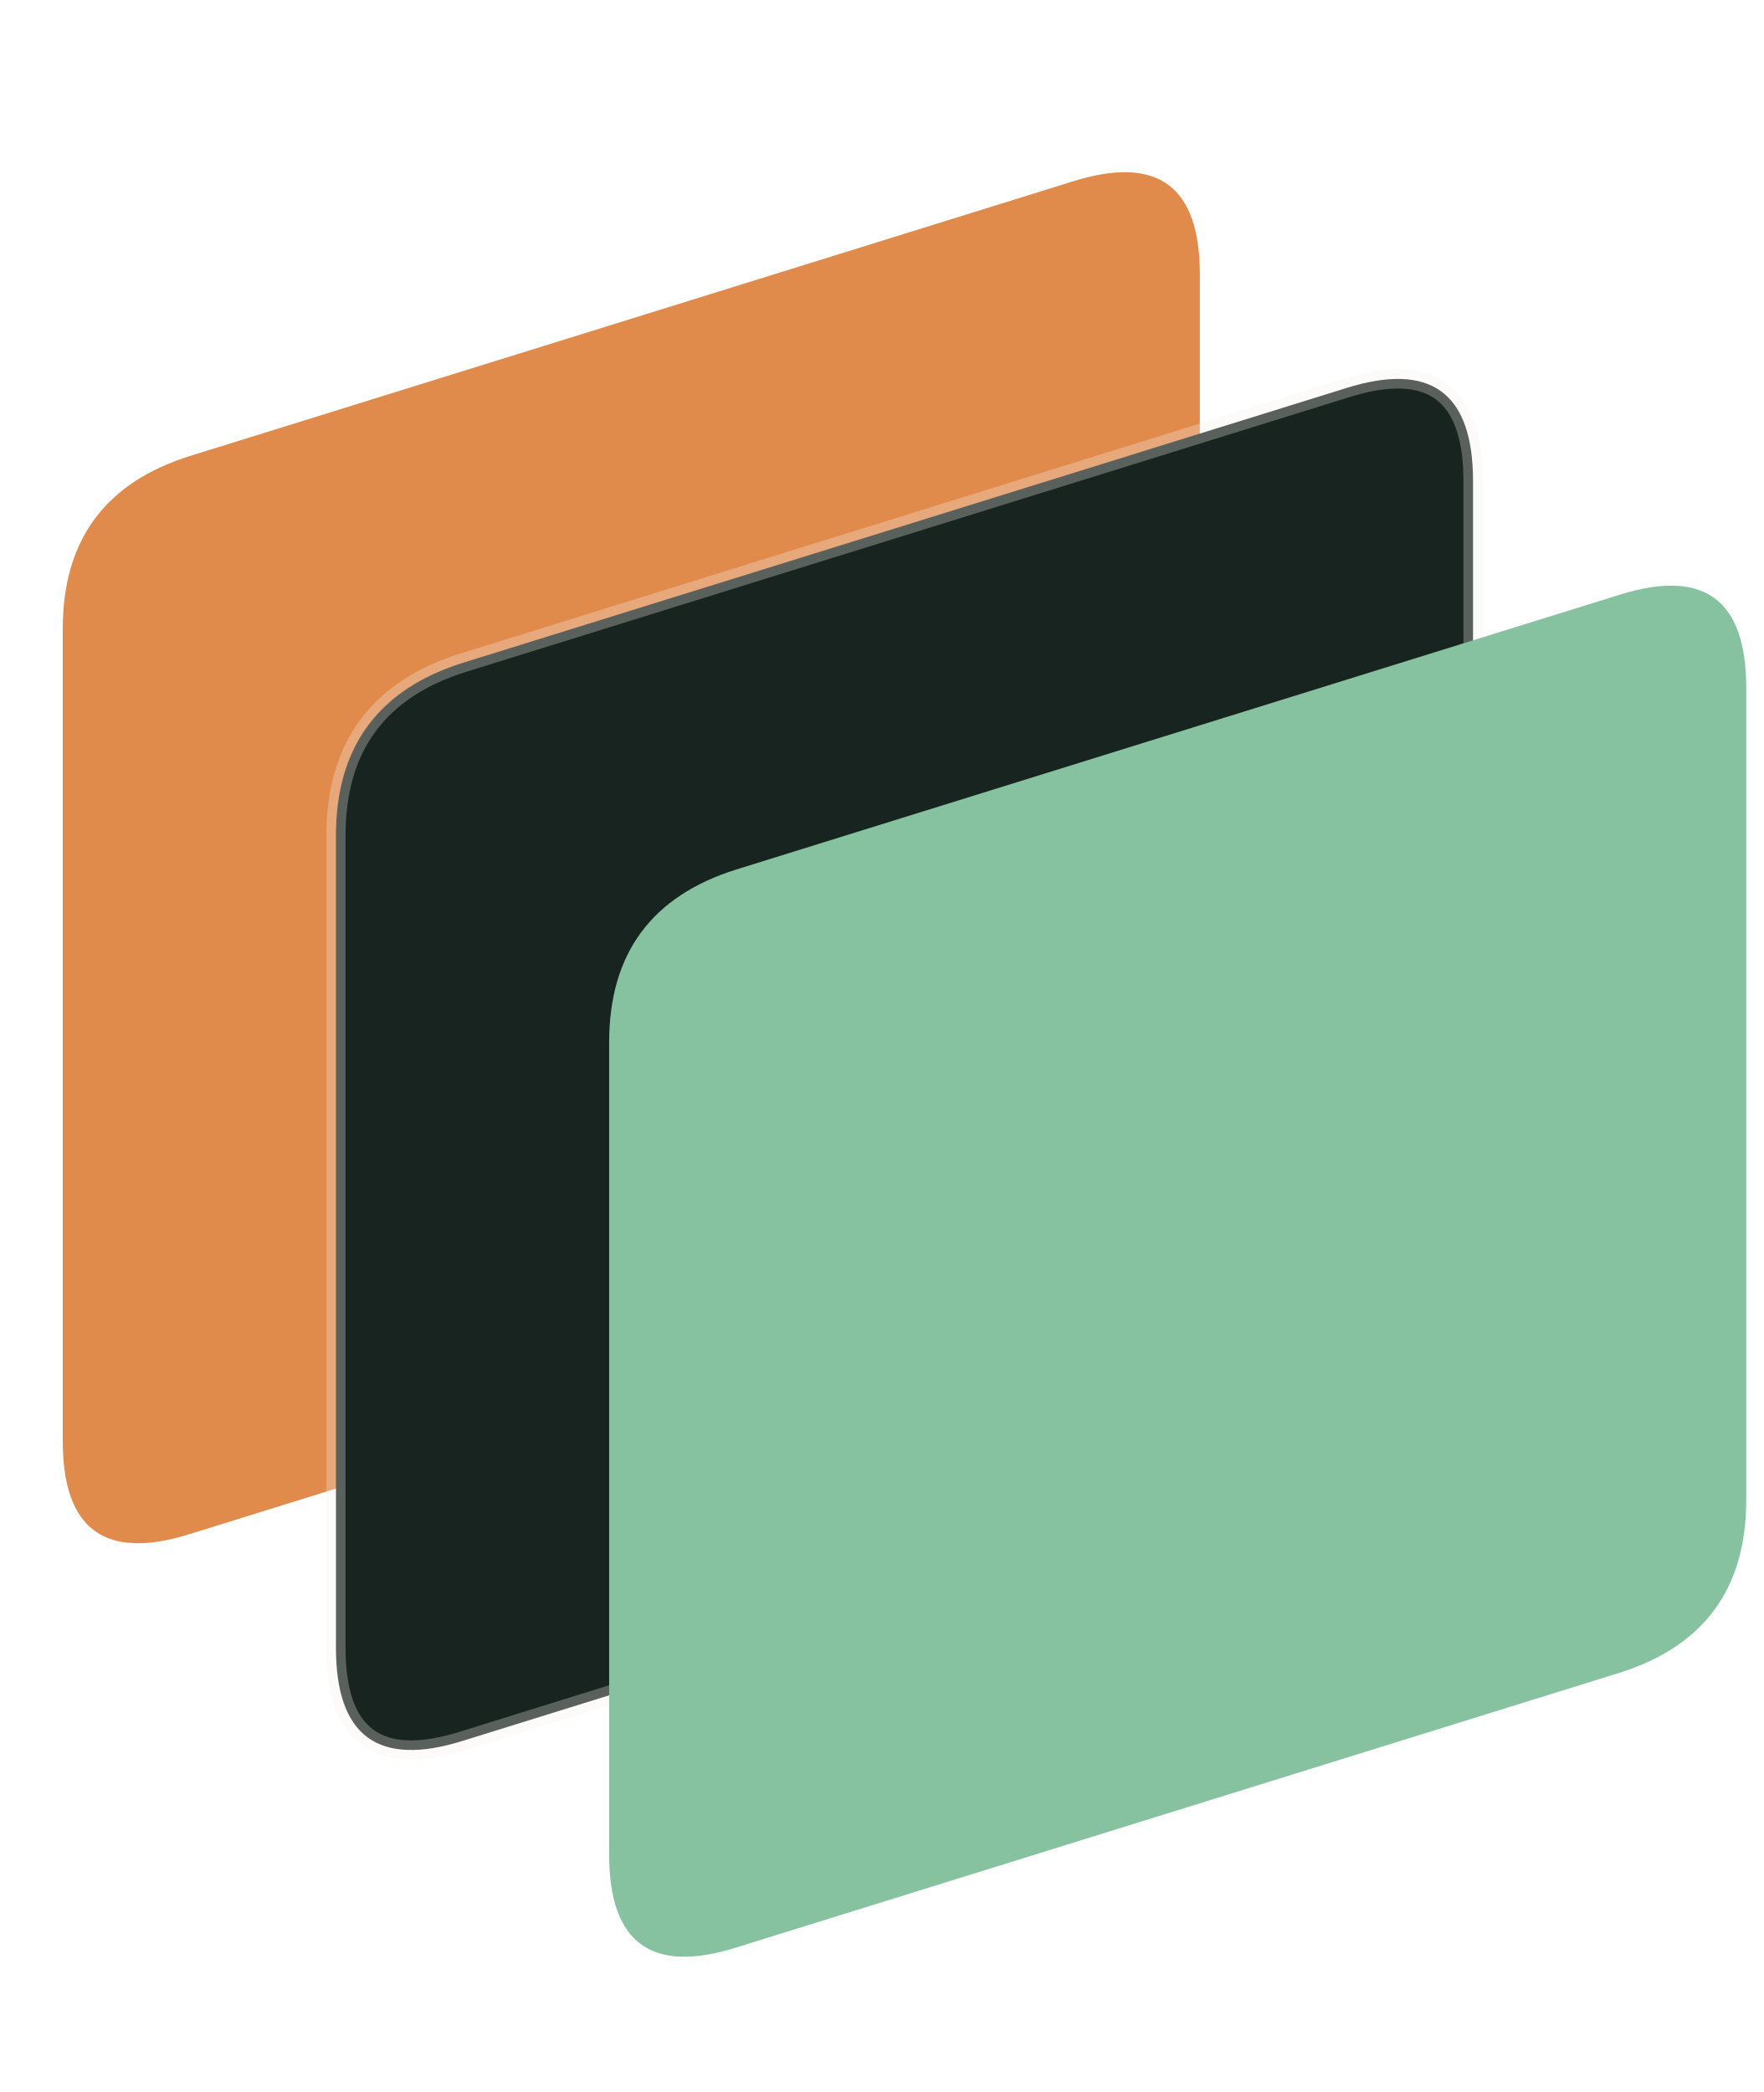
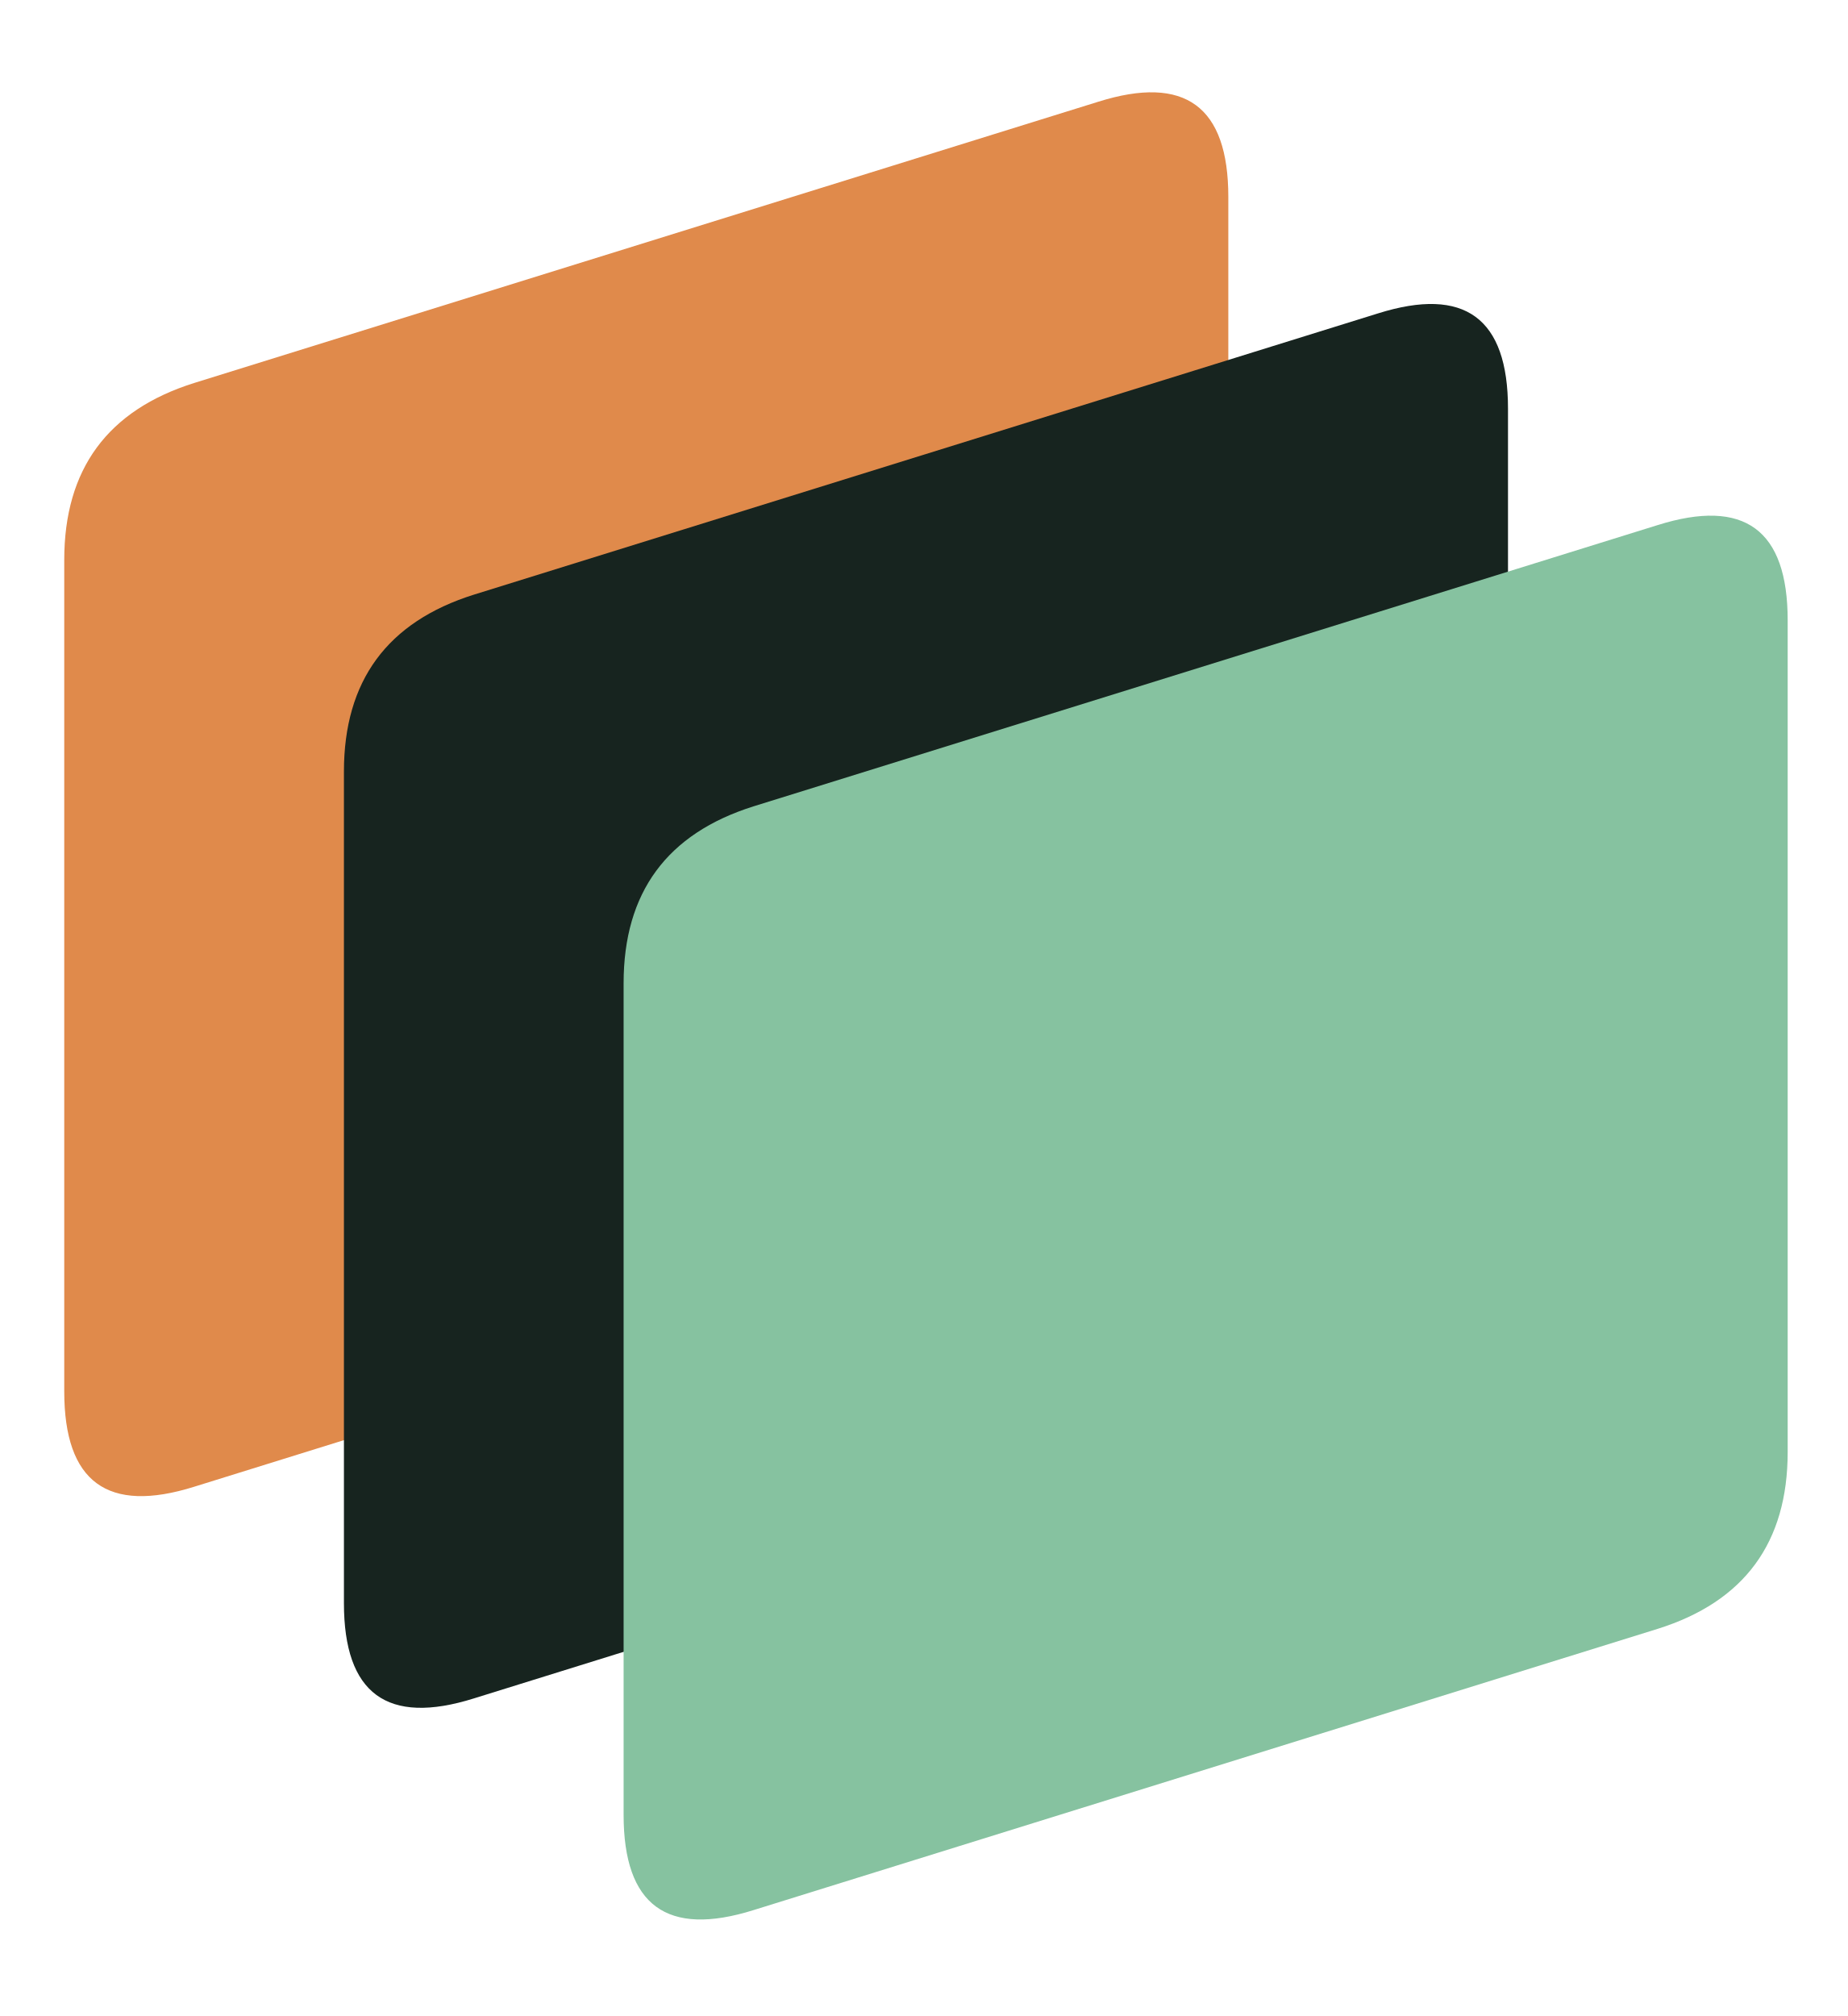
- <svg xmlns="http://www.w3.org/2000/svg" viewBox="24 20 172 204" width="172" height="204" role="img" aria-label="Gridec symbol">
-   <g transform="translate(15 23) scale(0.72)">
-     <path d="M 21 65 Q 21 47 38.2 41.6 L 157.8 4.4 Q 175 -1 175 17 L 175 127 Q 175 145 157.8 150.4 L 38.2 187.6 Q 21 193 21 175 Z" transform="translate(0 16)" fill="#E08A4B" />
-     <path d="M 21 65 Q 21 47 38.2 41.6 L 157.8 4.4 Q 175 -1 175 17 L 175 127 Q 175 145 157.8 150.4 L 38.2 187.6 Q 21 193 21 175 Z" transform="translate(37 44)" fill="#17241F" stroke="#F6F1E9" stroke-opacity="0.30" stroke-width="2.6" stroke-linejoin="round" />
-     <path d="M 21 65 Q 21 47 38.2 41.6 L 157.8 4.4 Q 175 -1 175 17 L 175 127 Q 175 145 157.8 150.4 L 38.2 187.6 Q 21 193 21 175 Z" transform="translate(74 72)" fill="#86C2A0" />
+ <svg xmlns="http://www.w3.org/2000/svg" viewBox="24 28 176 192" width="176" height="192" role="img" aria-label="Gridec symbol">
+   <g id="mark" transform="translate(15 23) scale(.72)">
+     <path id="back-orange" d="M 21 65 Q 21 47 38.2 41.6 L 157.8 4.4 Q 175 -1 175 17 L 175 127 Q 175 145 157.8 150.4 L 38.2 187.6 Q 21 193 21 175 Z" transform="translate(0 16)" fill="#E08A4B" />
+     <path id="middle-green" d="M 21 65 Q 21 47 38.2 41.6 L 157.8 4.4 Q 175 -1 175 17 L 175 127 Q 175 145 157.8 150.4 L 38.2 187.6 Q 21 193 21 175 Z" transform="translate(37 44)" fill="#17241F" />
+     <path id="front-green" d="M 21 65 Q 21 47 38.2 41.6 L 157.8 4.4 Q 175 -1 175 17 L 175 127 Q 175 145 157.8 150.4 L 38.2 187.6 Q 21 193 21 175 Z" transform="translate(74 72)" fill="#86C2A0" />
  </g>
</svg>
